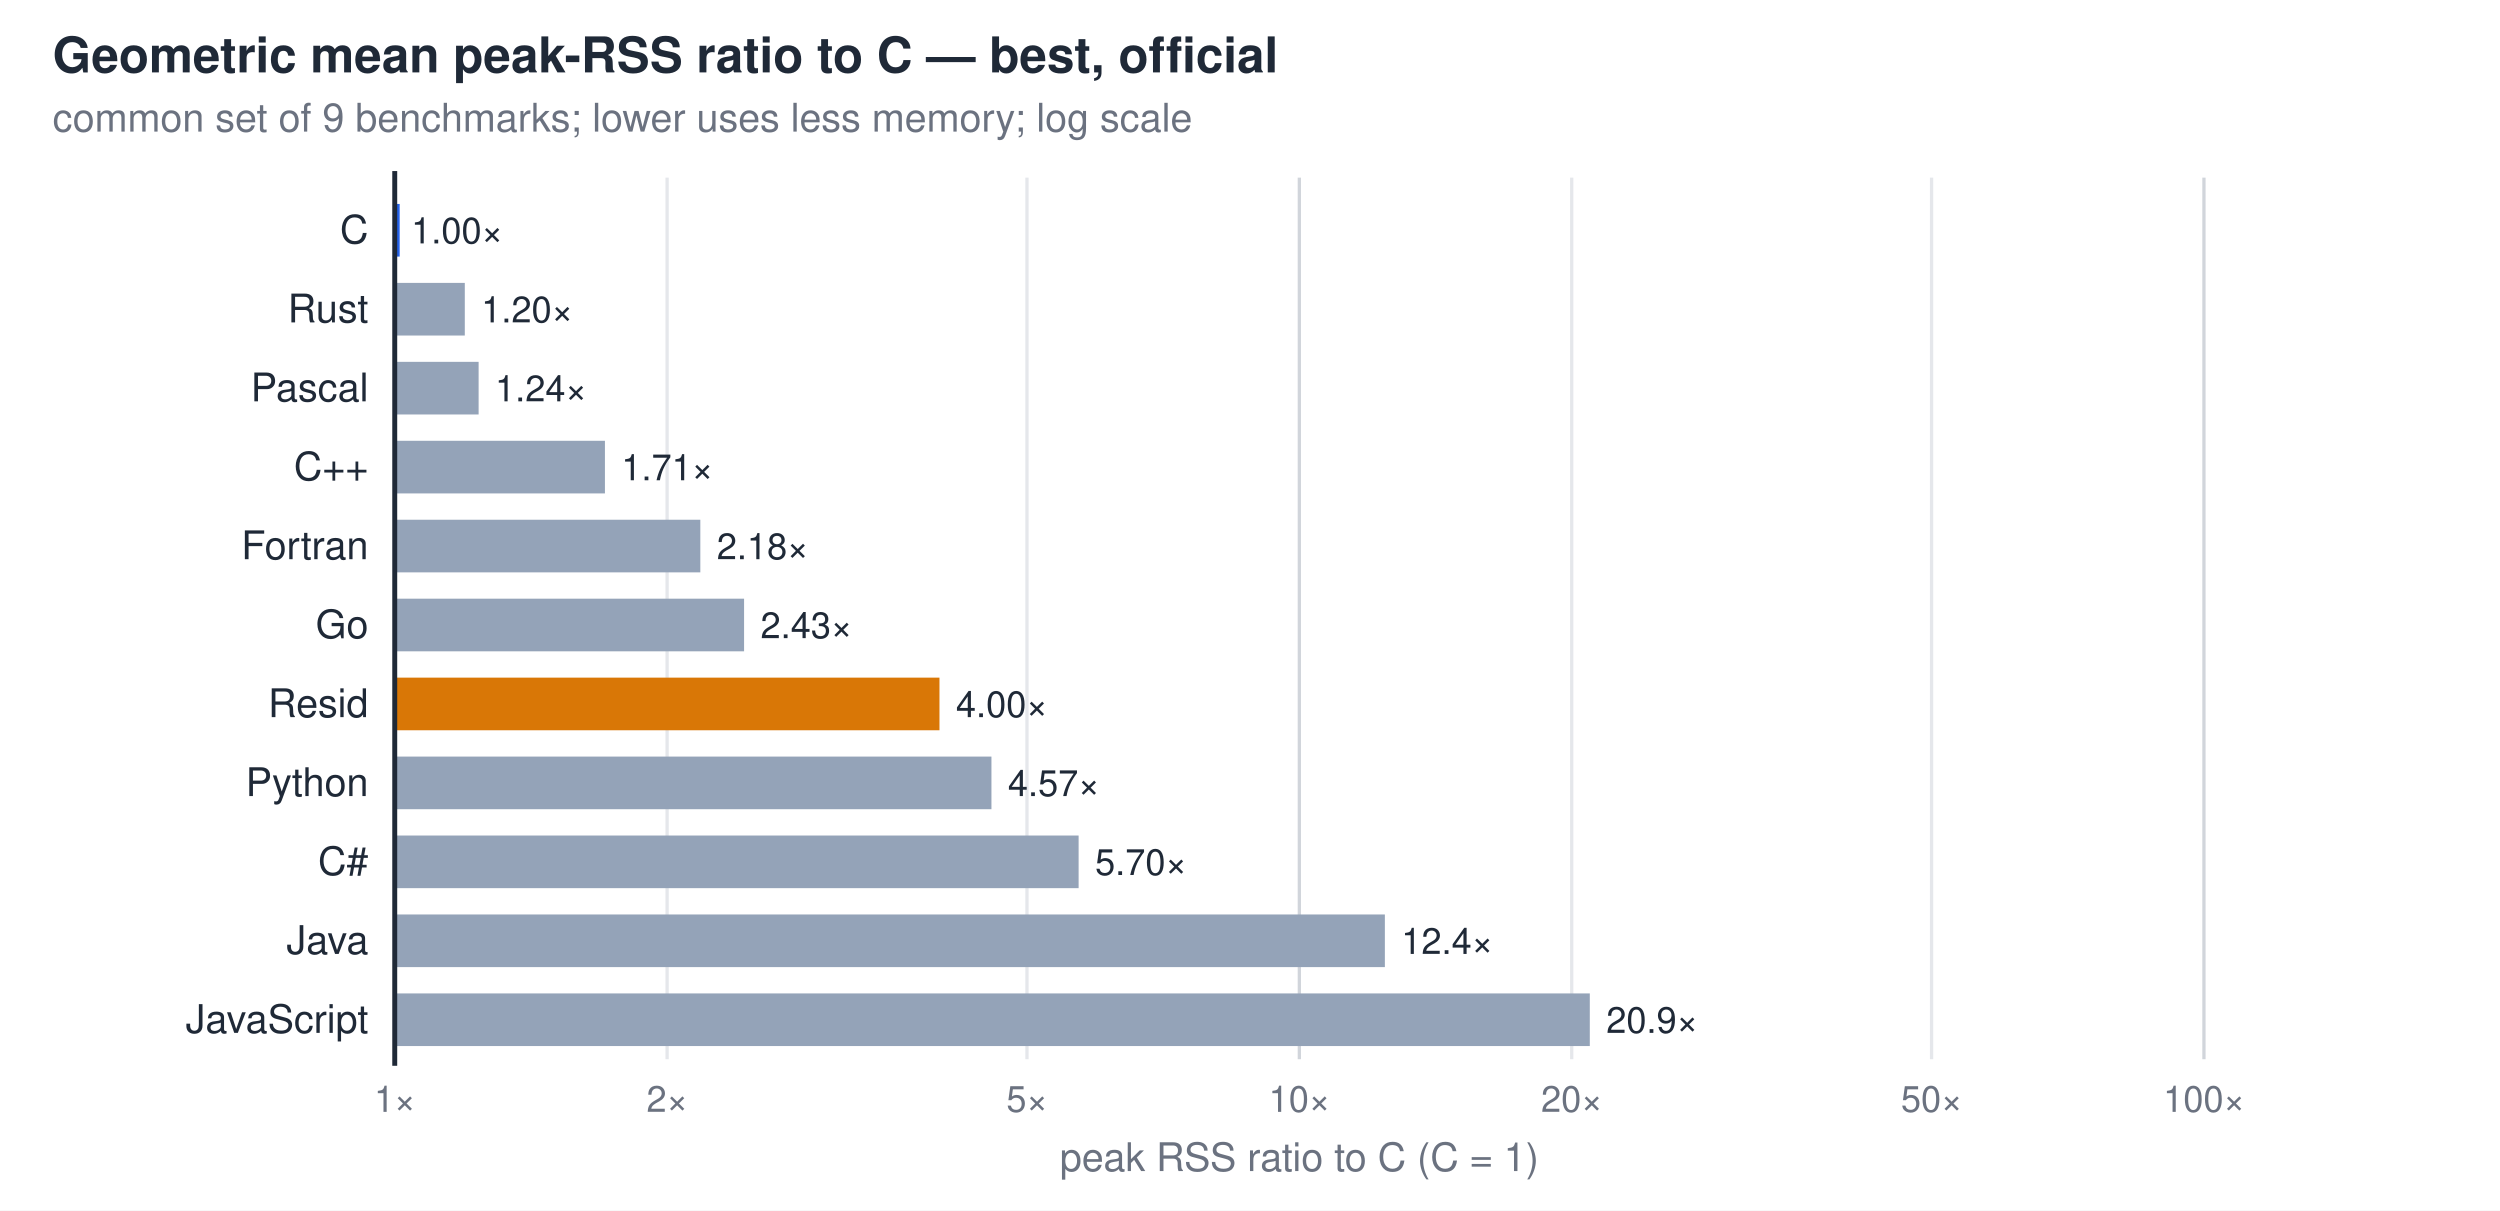
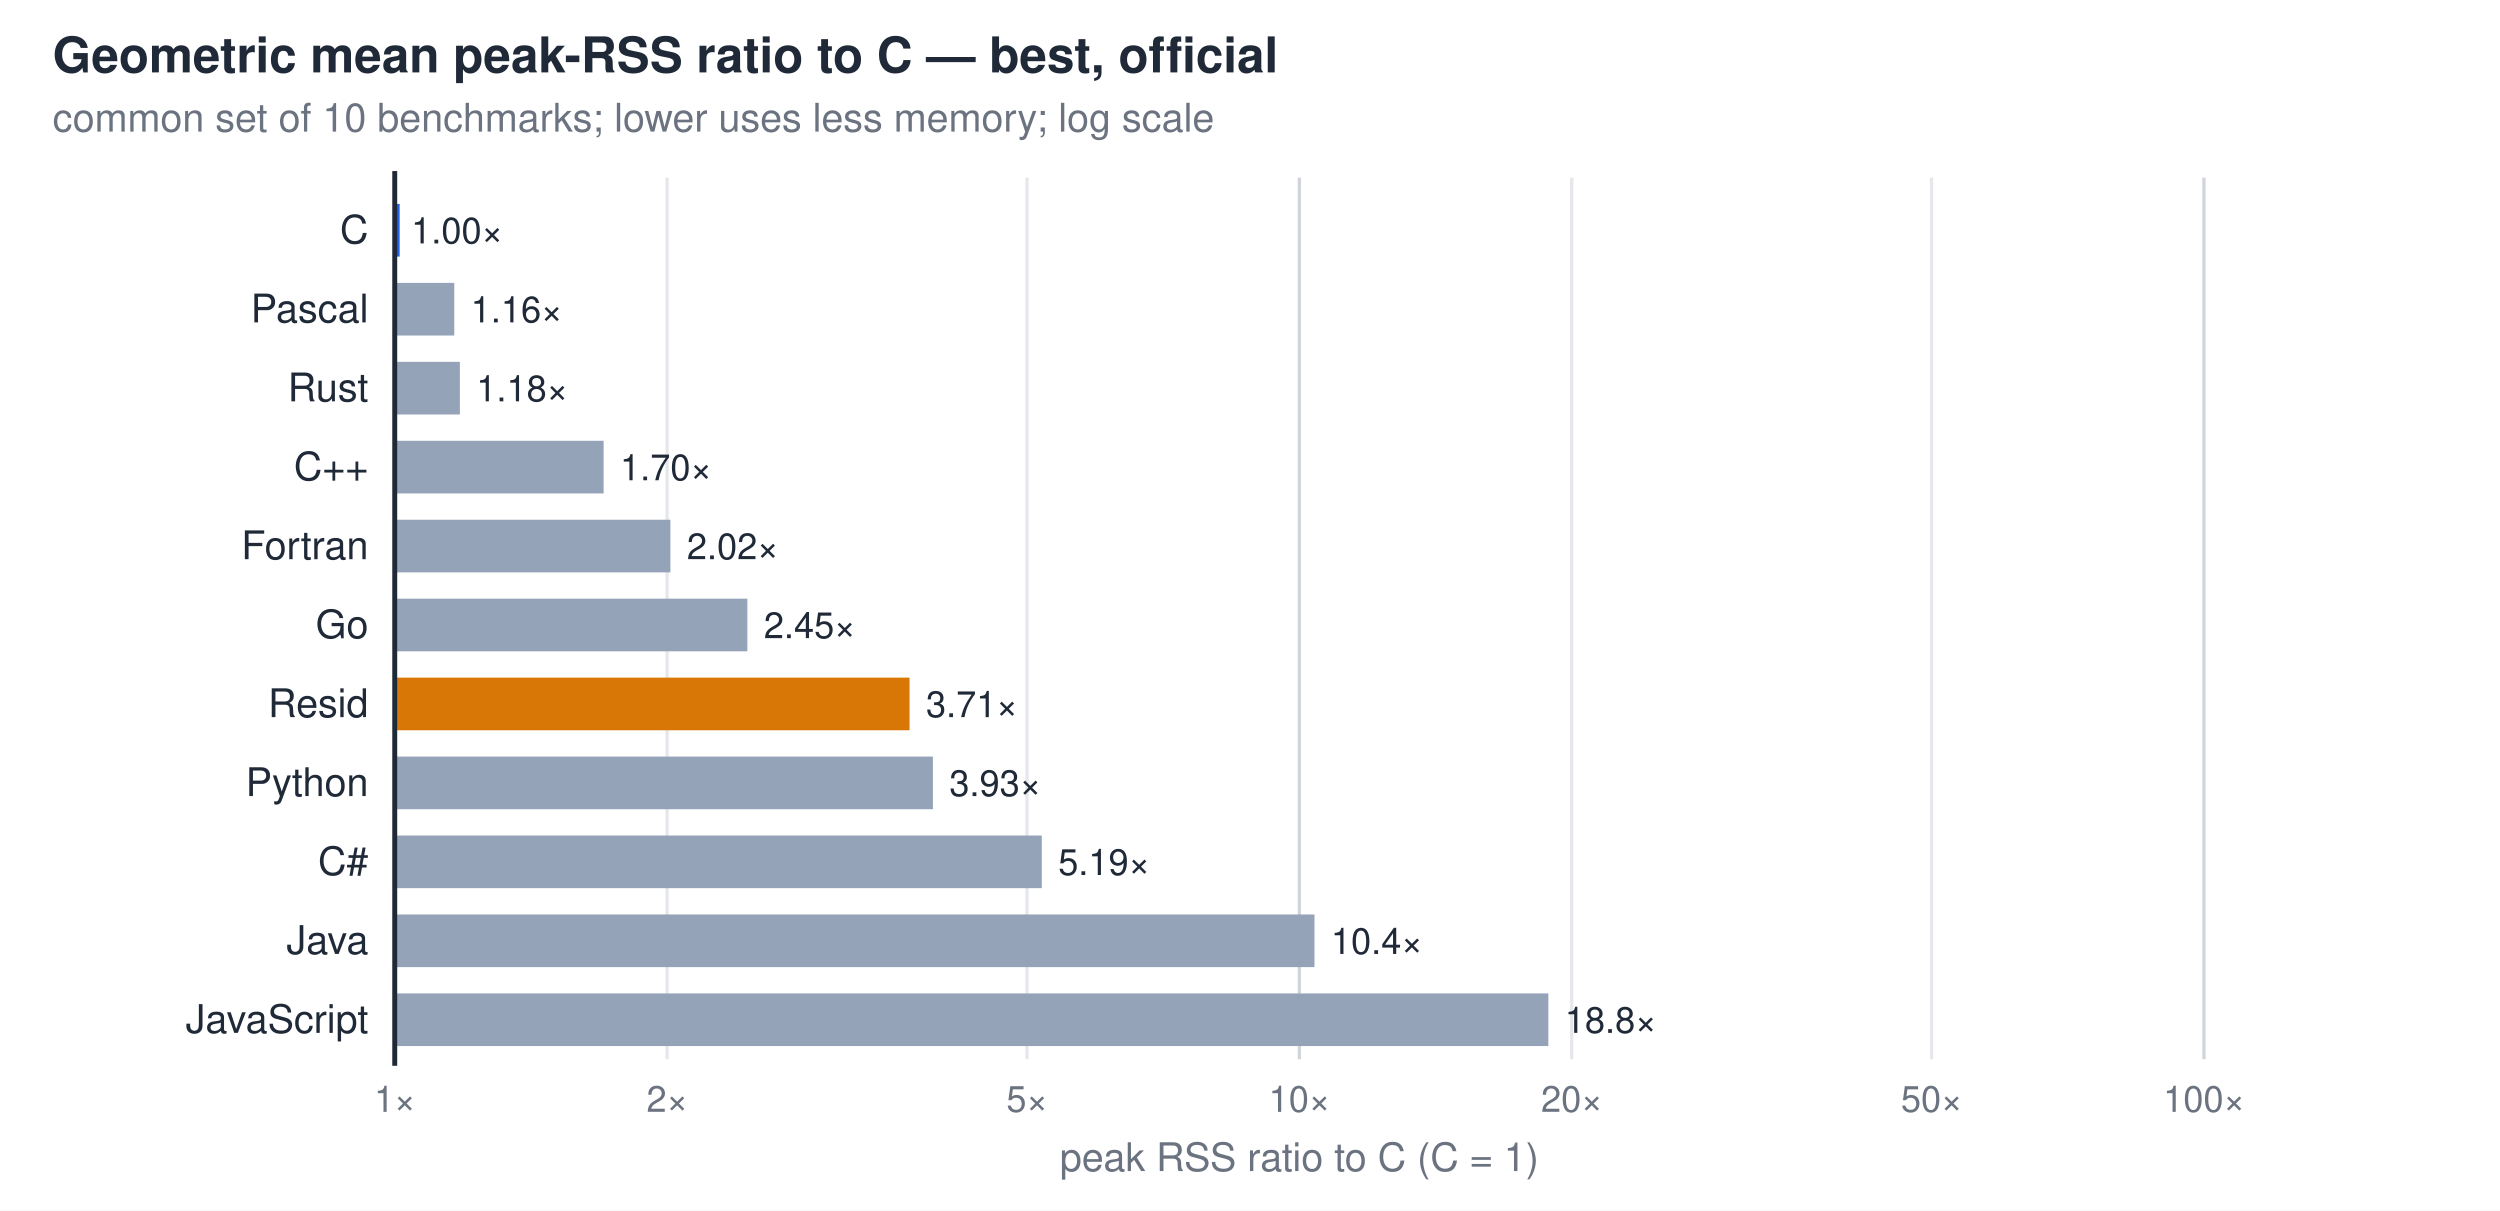
<svg xmlns="http://www.w3.org/2000/svg" width="760" height="368" viewBox="0 0 760 368" font-family="Helvetica, Arial, sans-serif" font-size="12">
  <rect x="0" y="0" width="760" height="368" fill="#ffffff" />
  <text x="16" y="22" font-size="15" font-weight="bold" fill="#1f2937">Geometric mean peak-RSS ratio to C — best, official</text>
-   <text x="16" y="40" fill="#6b7280">common set of 9 benchmarks; lower uses less memory; log scale</text>
+   <text x="16" y="40" fill="#6b7280">common set of 10 benchmarks; lower uses less memory; log scale</text>
  <line x1="120.0" y1="54" x2="120.0" y2="322" stroke="#d1d5db" stroke-width="1" />
  <text x="120.0" y="338" text-anchor="middle" fill="#6b7280" font-size="11">1×</text>
  <line x1="202.8" y1="54" x2="202.8" y2="322" stroke="#e5e7eb" stroke-width="1" />
  <text x="202.8" y="338" text-anchor="middle" fill="#6b7280" font-size="11">2×</text>
  <line x1="312.2" y1="54" x2="312.2" y2="322" stroke="#e5e7eb" stroke-width="1" />
  <text x="312.2" y="338" text-anchor="middle" fill="#6b7280" font-size="11">5×</text>
  <line x1="395.0" y1="54" x2="395.0" y2="322" stroke="#d1d5db" stroke-width="1" />
  <text x="395.0" y="338" text-anchor="middle" fill="#6b7280" font-size="11">10×</text>
  <line x1="477.8" y1="54" x2="477.8" y2="322" stroke="#e5e7eb" stroke-width="1" />
  <text x="477.8" y="338" text-anchor="middle" fill="#6b7280" font-size="11">20×</text>
  <line x1="587.2" y1="54" x2="587.2" y2="322" stroke="#e5e7eb" stroke-width="1" />
  <text x="587.2" y="338" text-anchor="middle" fill="#6b7280" font-size="11">50×</text>
  <line x1="670.0" y1="54" x2="670.0" y2="322" stroke="#d1d5db" stroke-width="1" />
  <text x="670.0" y="338" text-anchor="middle" fill="#6b7280" font-size="11">100×</text>
  <text x="112" y="74.0" text-anchor="end" fill="#1f2937">C</text>
  <rect x="120.0" y="62" width="1.5" height="16" fill="#2563eb" />
  <text x="125.0" y="74.0" fill="#1f2937" font-size="11">1.00×</text>
-   <text x="112" y="98.0" text-anchor="end" fill="#1f2937">Rust</text>
-   <rect x="120.0" y="86" width="21.3" height="16" fill="#94a3b8" />
-   <text x="146.3" y="98.0" fill="#1f2937" font-size="11">1.20×</text>
-   <text x="112" y="122.0" text-anchor="end" fill="#1f2937">Pascal</text>
-   <rect x="120.0" y="110" width="25.5" height="16" fill="#94a3b8" />
-   <text x="150.5" y="122.0" fill="#1f2937" font-size="11">1.24×</text>
+   <text x="112" y="98.0" text-anchor="end" fill="#1f2937">Pascal</text>
+   <rect x="120.0" y="86" width="18.1" height="16" fill="#94a3b8" />
+   <text x="143.1" y="98.0" fill="#1f2937" font-size="11">1.16×</text>
+   <text x="112" y="122.0" text-anchor="end" fill="#1f2937">Rust</text>
+   <rect x="120.0" y="110" width="19.8" height="16" fill="#94a3b8" />
+   <text x="144.8" y="122.0" fill="#1f2937" font-size="11">1.18×</text>
  <text x="112" y="146.0" text-anchor="end" fill="#1f2937">C++</text>
-   <rect x="120.0" y="134" width="63.9" height="16" fill="#94a3b8" />
-   <text x="188.9" y="146.0" fill="#1f2937" font-size="11">1.71×</text>
+   <rect x="120.0" y="134" width="63.5" height="16" fill="#94a3b8" />
+   <text x="188.5" y="146.0" fill="#1f2937" font-size="11">1.70×</text>
  <text x="112" y="170.0" text-anchor="end" fill="#1f2937">Fortran</text>
-   <rect x="120.0" y="158" width="92.9" height="16" fill="#94a3b8" />
-   <text x="217.9" y="170.0" fill="#1f2937" font-size="11">2.18×</text>
+   <rect x="120.0" y="158" width="83.8" height="16" fill="#94a3b8" />
+   <text x="208.8" y="170.0" fill="#1f2937" font-size="11">2.02×</text>
  <text x="112" y="194.0" text-anchor="end" fill="#1f2937">Go</text>
-   <rect x="120.0" y="182" width="106.2" height="16" fill="#94a3b8" />
-   <text x="231.2" y="194.0" fill="#1f2937" font-size="11">2.43×</text>
+   <rect x="120.0" y="182" width="107.2" height="16" fill="#94a3b8" />
+   <text x="232.2" y="194.0" fill="#1f2937" font-size="11">2.45×</text>
  <text x="112" y="218.0" text-anchor="end" fill="#1f2937">Resid</text>
-   <rect x="120.0" y="206" width="165.6" height="16" fill="#d97706" />
-   <text x="290.6" y="218.0" fill="#1f2937" font-size="11">4.00×</text>
+   <rect x="120.0" y="206" width="156.5" height="16" fill="#d97706" />
+   <text x="281.5" y="218.0" fill="#1f2937" font-size="11">3.71×</text>
  <text x="112" y="242.0" text-anchor="end" fill="#1f2937">Python</text>
-   <rect x="120.0" y="230" width="181.4" height="16" fill="#94a3b8" />
-   <text x="306.4" y="242.0" fill="#1f2937" font-size="11">4.57×</text>
+   <rect x="120.0" y="230" width="163.6" height="16" fill="#94a3b8" />
+   <text x="288.6" y="242.0" fill="#1f2937" font-size="11">3.93×</text>
  <text x="112" y="266.0" text-anchor="end" fill="#1f2937">C#</text>
-   <rect x="120.0" y="254" width="207.9" height="16" fill="#94a3b8" />
-   <text x="332.9" y="266.0" fill="#1f2937" font-size="11">5.70×</text>
+   <rect x="120.0" y="254" width="196.7" height="16" fill="#94a3b8" />
+   <text x="321.7" y="266.0" fill="#1f2937" font-size="11">5.19×</text>
  <text x="112" y="290.0" text-anchor="end" fill="#1f2937">Java</text>
-   <rect x="120.0" y="278" width="301.0" height="16" fill="#94a3b8" />
-   <text x="426.0" y="290.0" fill="#1f2937" font-size="11">12.4×</text>
+   <rect x="120.0" y="278" width="279.6" height="16" fill="#94a3b8" />
+   <text x="404.6" y="290.0" fill="#1f2937" font-size="11">10.4×</text>
  <text x="112" y="314.0" text-anchor="end" fill="#1f2937">JavaScript</text>
-   <rect x="120.0" y="302" width="363.3" height="16" fill="#94a3b8" />
-   <text x="488.3" y="314.0" fill="#1f2937" font-size="11">20.9×</text>
+   <rect x="120.0" y="302" width="350.7" height="16" fill="#94a3b8" />
+   <text x="475.7" y="314.0" fill="#1f2937" font-size="11">18.8×</text>
  <line x1="120.0" y1="52" x2="120.0" y2="324" stroke="#1f2937" stroke-width="1.5" />
  <text x="395.0" y="356" text-anchor="middle" fill="#6b7280">peak RSS ratio to C (C = 1)</text>
</svg>
